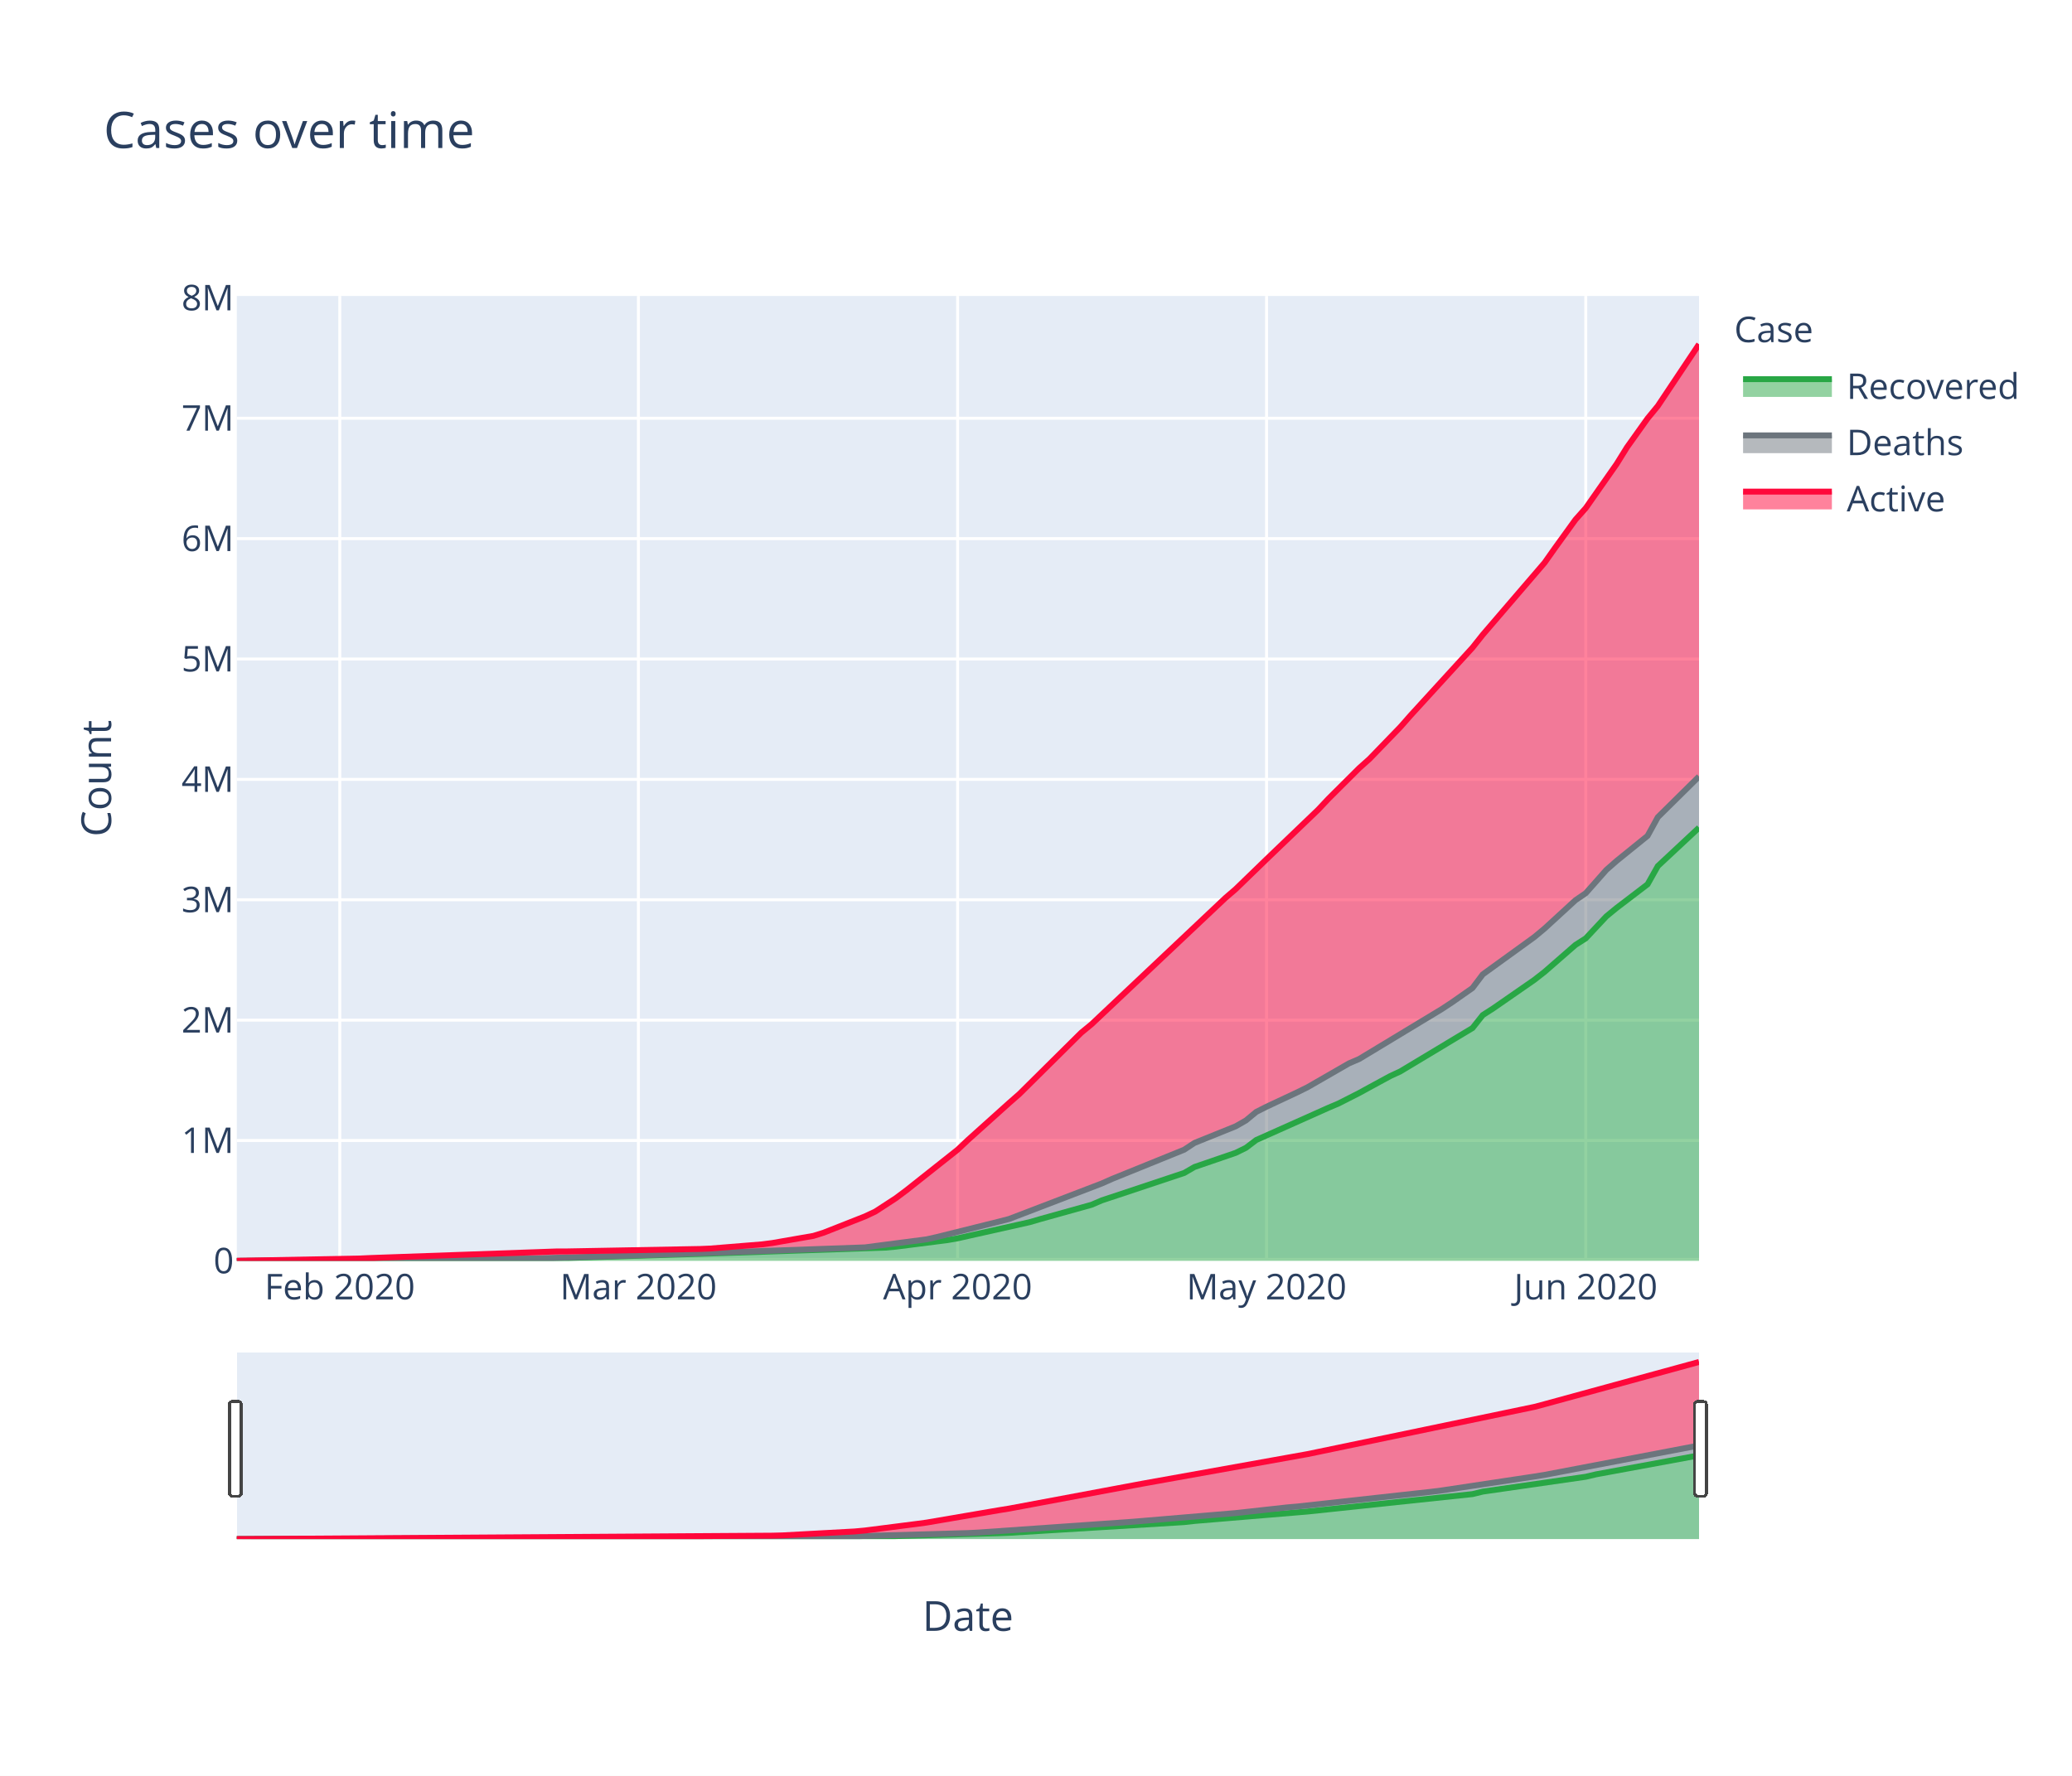
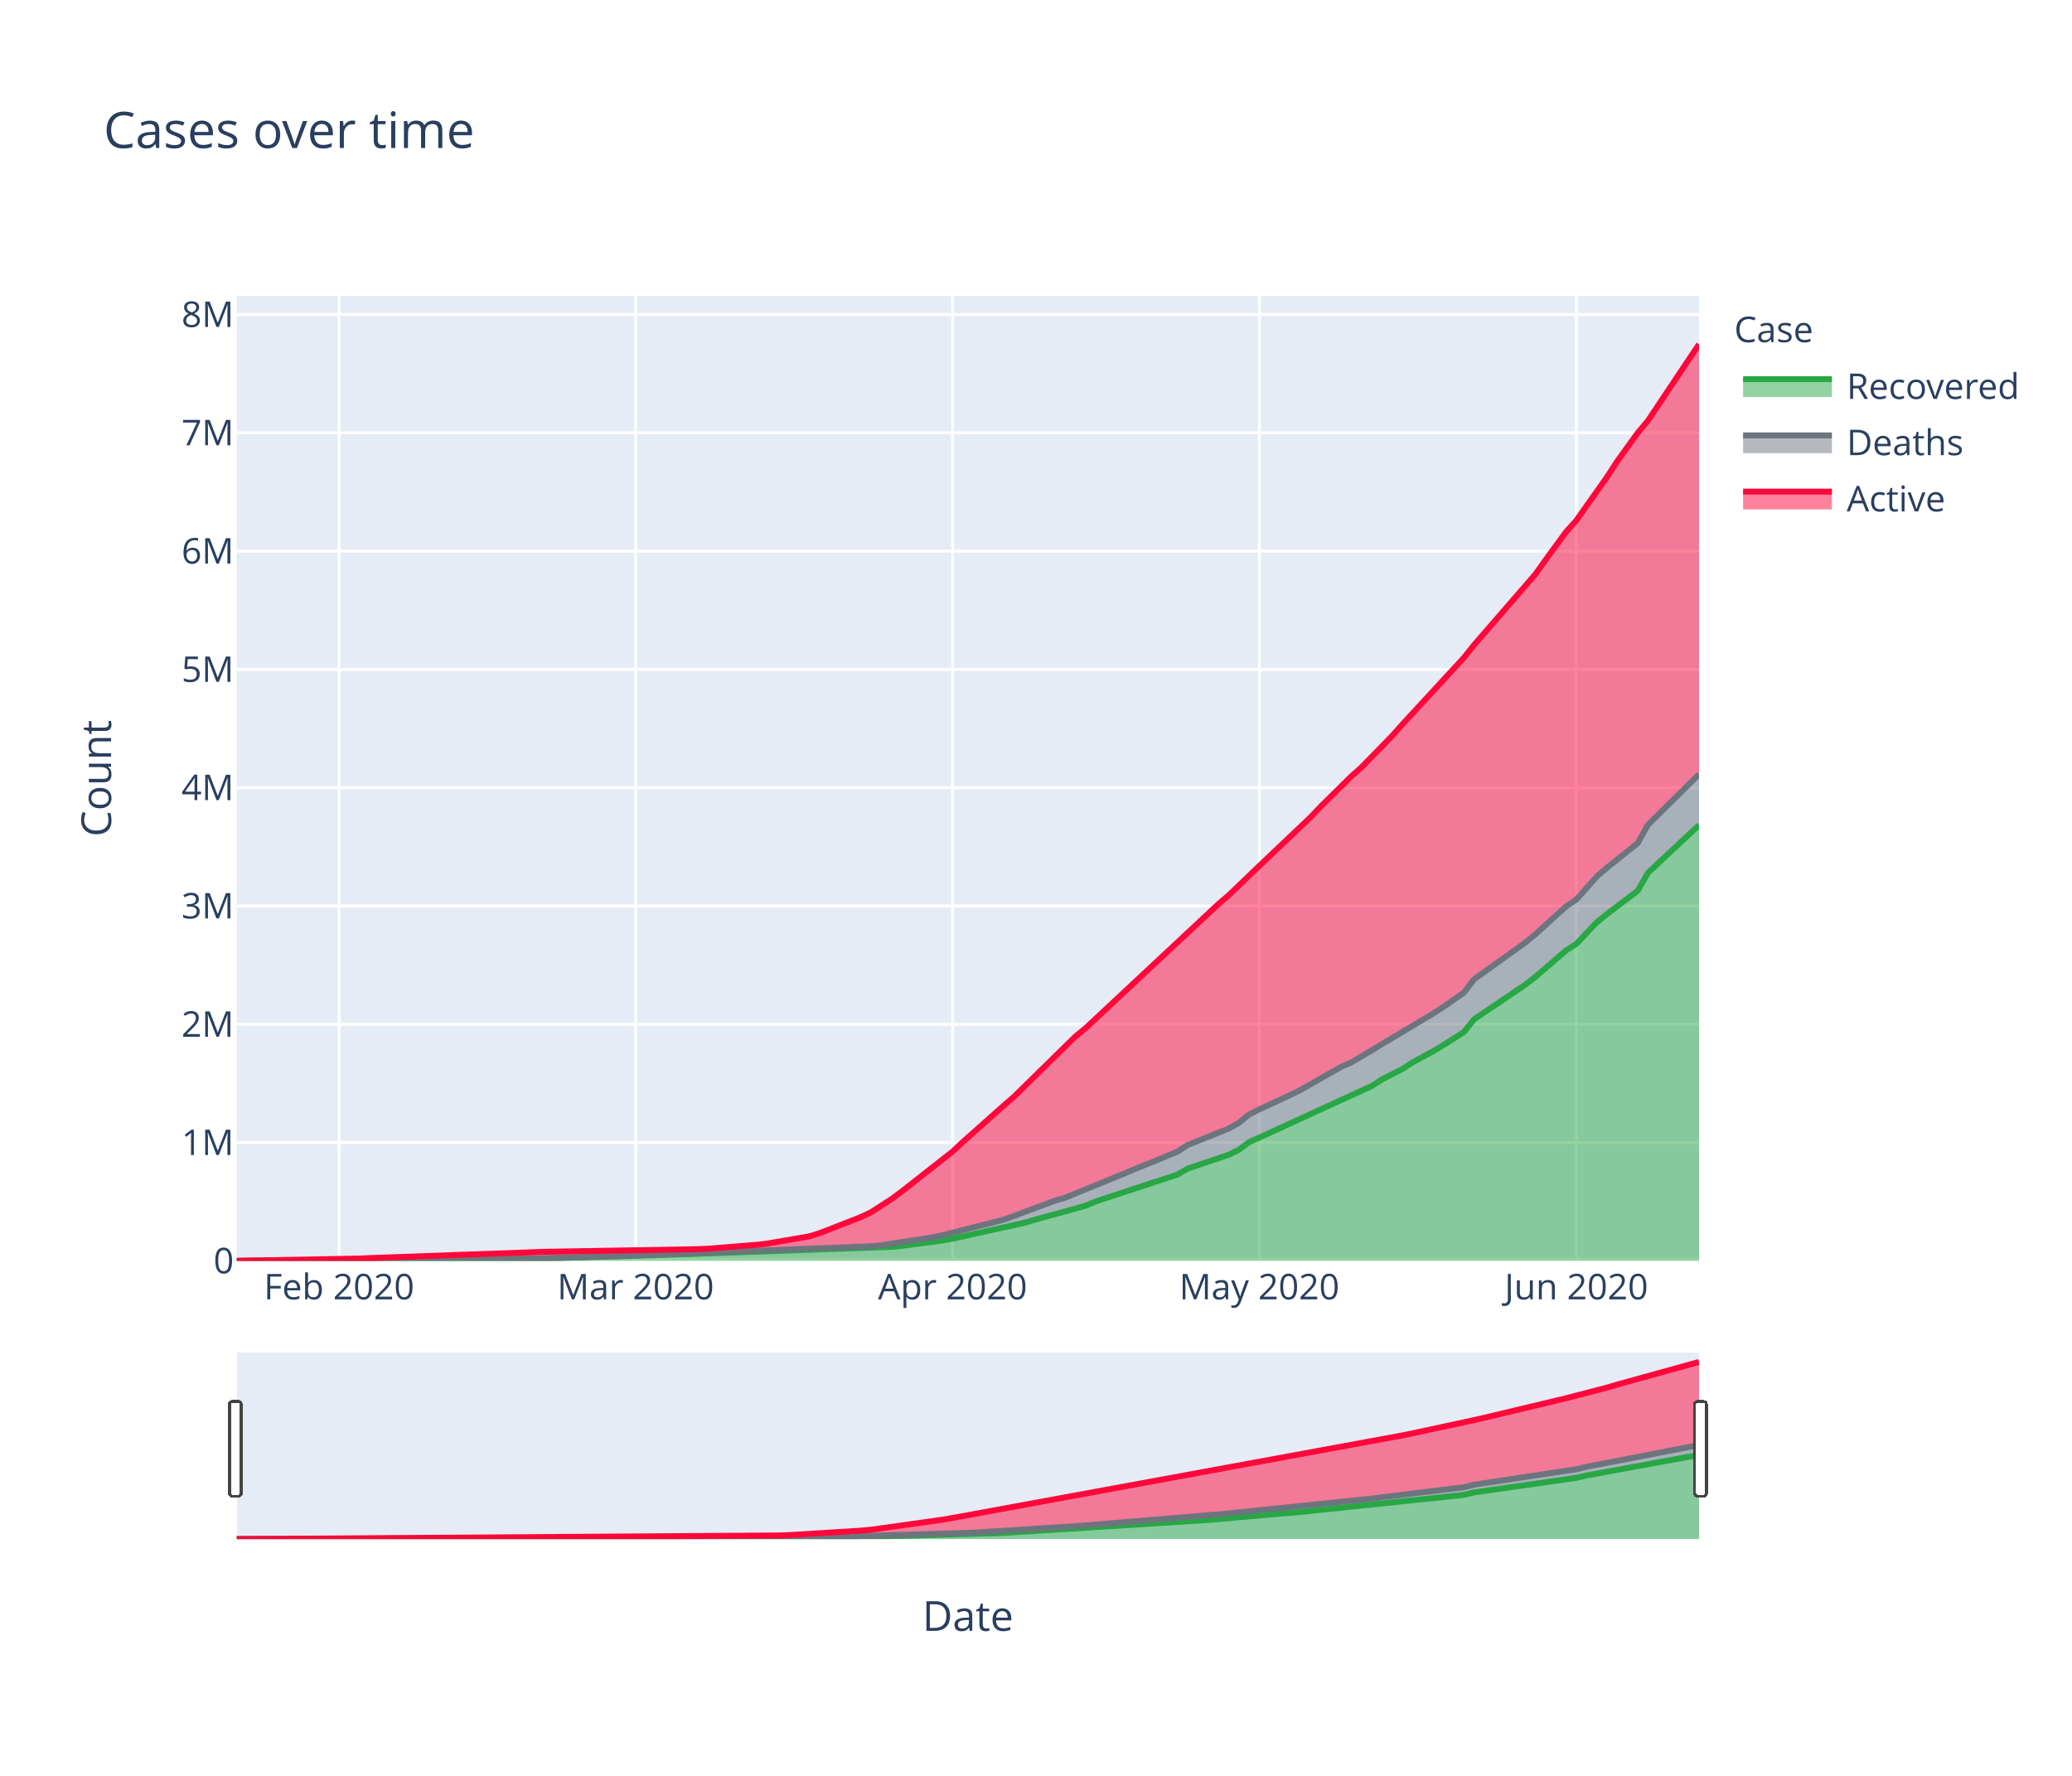
<svg xmlns="http://www.w3.org/2000/svg" class="main-svg" width="700" height="600" style="" viewBox="0 0 700 600">
  <rect x="0" y="0" width="700" height="600" style="fill: rgb(255, 255, 255); fill-opacity: 1;" />
-   <defs id="defs-1f0f2f">
+   <defs id="defs-cde317">
    <g class="clips">
-       <clipPath id="clip1f0f2fxyplot" class="plotclip">
+       <clipPath id="clipcde317xyplot" class="plotclip">
        <rect width="494" height="326" />
      </clipPath>
-       <clipPath class="axesclip" id="clip1f0f2fx">
+       <clipPath class="axesclip" id="clipcde317x">
        <rect x="80" y="0" width="494" height="600" />
      </clipPath>
-       <clipPath class="axesclip" id="clip1f0f2fy">
+       <clipPath class="axesclip" id="clipcde317y">
        <rect x="0" y="100" width="700" height="326" />
      </clipPath>
-       <clipPath class="axesclip" id="clip1f0f2fxy">
+       <clipPath class="axesclip" id="clipcde317xy">
        <rect x="80" y="100" width="494" height="326" />
      </clipPath>
    </g>
    <g class="gradients" />
  </defs>
  <g class="bglayer">
    <rect class="bg" x="80" y="100" width="494" height="326" style="fill: rgb(229, 236, 246); fill-opacity: 1; stroke-width: 0;" />
  </g>
  <g class="layer-below">
    <g class="imagelayer" />
    <g class="shapelayer" />
  </g>
  <g class="cartesianlayer">
    <g class="subplot xy">
      <g class="layer-subplot">
        <g class="shapelayer" />
        <g class="imagelayer" />
      </g>
      <g class="gridlayer">
        <g class="x">
-           <path class="xgrid crisp" transform="translate(114.79,0)" d="M0,100v326" style="stroke: rgb(255, 255, 255); stroke-opacity: 1; stroke-width: 1px;" />
-           <path class="xgrid crisp" transform="translate(215.68,0)" d="M0,100v326" style="stroke: rgb(255, 255, 255); stroke-opacity: 1; stroke-width: 1px;" />
-           <path class="xgrid crisp" transform="translate(323.52,0)" d="M0,100v326" style="stroke: rgb(255, 255, 255); stroke-opacity: 1; stroke-width: 1px;" />
-           <path class="xgrid crisp" transform="translate(427.89,0)" d="M0,100v326" style="stroke: rgb(255, 255, 255); stroke-opacity: 1; stroke-width: 1px;" />
-           <path class="xgrid crisp" transform="translate(535.73,0)" d="M0,100v326" style="stroke: rgb(255, 255, 255); stroke-opacity: 1; stroke-width: 1px;" />
+           <path class="xgrid crisp" transform="translate(114.55,0)" d="M0,100v326" style="stroke: rgb(255, 255, 255); stroke-opacity: 1; stroke-width: 1px;" />
+           <path class="xgrid crisp" transform="translate(214.73,0)" d="M0,100v326" style="stroke: rgb(255, 255, 255); stroke-opacity: 1; stroke-width: 1px;" />
+           <path class="xgrid crisp" transform="translate(321.82,0)" d="M0,100v326" style="stroke: rgb(255, 255, 255); stroke-opacity: 1; stroke-width: 1px;" />
+           <path class="xgrid crisp" transform="translate(425.45,0)" d="M0,100v326" style="stroke: rgb(255, 255, 255); stroke-opacity: 1; stroke-width: 1px;" />
+           <path class="xgrid crisp" transform="translate(532.55,0)" d="M0,100v326" style="stroke: rgb(255, 255, 255); stroke-opacity: 1; stroke-width: 1px;" />
        </g>
        <g class="y">
-           <path class="ygrid crisp" transform="translate(0,385.33)" d="M80,0h494" style="stroke: rgb(255, 255, 255); stroke-opacity: 1; stroke-width: 1px;" />
-           <path class="ygrid crisp" transform="translate(0,344.66)" d="M80,0h494" style="stroke: rgb(255, 255, 255); stroke-opacity: 1; stroke-width: 1px;" />
-           <path class="ygrid crisp" transform="translate(0,303.99)" d="M80,0h494" style="stroke: rgb(255, 255, 255); stroke-opacity: 1; stroke-width: 1px;" />
-           <path class="ygrid crisp" transform="translate(0,263.32)" d="M80,0h494" style="stroke: rgb(255, 255, 255); stroke-opacity: 1; stroke-width: 1px;" />
-           <path class="ygrid crisp" transform="translate(0,222.65)" d="M80,0h494" style="stroke: rgb(255, 255, 255); stroke-opacity: 1; stroke-width: 1px;" />
-           <path class="ygrid crisp" transform="translate(0,181.98)" d="M80,0h494" style="stroke: rgb(255, 255, 255); stroke-opacity: 1; stroke-width: 1px;" />
-           <path class="ygrid crisp" transform="translate(0,141.31)" d="M80,0h494" style="stroke: rgb(255, 255, 255); stroke-opacity: 1; stroke-width: 1px;" />
+           <path class="ygrid crisp" transform="translate(0,386.03)" d="M80,0h494" style="stroke: rgb(255, 255, 255); stroke-opacity: 1; stroke-width: 1px;" />
+           <path class="ygrid crisp" transform="translate(0,346.07)" d="M80,0h494" style="stroke: rgb(255, 255, 255); stroke-opacity: 1; stroke-width: 1px;" />
+           <path class="ygrid crisp" transform="translate(0,306.1)" d="M80,0h494" style="stroke: rgb(255, 255, 255); stroke-opacity: 1; stroke-width: 1px;" />
+           <path class="ygrid crisp" transform="translate(0,266.13)" d="M80,0h494" style="stroke: rgb(255, 255, 255); stroke-opacity: 1; stroke-width: 1px;" />
+           <path class="ygrid crisp" transform="translate(0,226.17)" d="M80,0h494" style="stroke: rgb(255, 255, 255); stroke-opacity: 1; stroke-width: 1px;" />
+           <path class="ygrid crisp" transform="translate(0,186.2)" d="M80,0h494" style="stroke: rgb(255, 255, 255); stroke-opacity: 1; stroke-width: 1px;" />
+           <path class="ygrid crisp" transform="translate(0,146.23)" d="M80,0h494" style="stroke: rgb(255, 255, 255); stroke-opacity: 1; stroke-width: 1px;" />
+           <path class="ygrid crisp" transform="translate(0,106.27)" d="M80,0h494" style="stroke: rgb(255, 255, 255); stroke-opacity: 1; stroke-width: 1px;" />
        </g>
      </g>
      <g class="zerolinelayer">
        <path class="yzl zl crisp" transform="translate(0,426)" d="M80,0h494" style="stroke: rgb(255, 255, 255); stroke-opacity: 1; stroke-width: 2px;" />
      </g>
      <path class="xlines-below" />
      <path class="ylines-below" />
      <g class="overlines-below" />
      <g class="xaxislayer-below" />
      <g class="yaxislayer-below" />
      <g class="overaxes-below" />
-       <g class="plot" transform="translate(80, 100)" clip-path="url('#clip1f0f2fxyplot')">
+       <g class="plot" transform="translate(80, 100)" clip-path="url('#clipcde317xyplot')">
        <g class="scatterlayer mlayer">
-           <g class="trace scatter trace9167fa" style="stroke-miterlimit: 2;">
+           <g class="trace scatter trace7da217" style="stroke-miterlimit: 2;">
            <g class="fills">
              <g>
-                 <path class="js-fill" d="M494,326L0,326L0,326L100.89,325.26L104.37,325.23L153.07,323.73L156.55,323.63L219.17,321.52L222.65,321.2L240.04,318.99L243.52,318.38L267.87,312.92L271.35,311.9L288.75,307.05L292.23,305.56L320.06,296.3L323.54,294.28L337.45,289.51L340.93,287.8L344.41,285.16L347.89,283.61L368.76,274.29L372.24,272.81L379.2,269.27L382.68,267.36L389.63,263.59L393.11,261.97L413.99,249.42L417.46,247.34L420.94,242.95L424.42,240.72L438.34,231.07L441.82,228.35L452.25,219.25L455.73,217.03L462.69,209.59L466.17,206.74L476.61,198.77L480.08,192.61L494,179.62" style="fill: rgb(40, 167, 69); fill-opacity: 0.5; stroke-width: 0;" />
+                 <path class="js-fill" d="M494,326L0,326L0,326L103.64,325.25L107.09,325.09L138.18,324.18L141.64,324.07L221.09,321.28L224.55,320.95L238.36,319.11L241.82,318.51L266,313.15L269.45,312.14L286.73,307.38L290.18,305.92L317.82,296.82L321.27,294.82L335.09,290.14L338.55,288.46L342,285.87L345.45,284.34L383.45,266.9L386.91,264.67L393.82,261.16L397.27,258.9L404.18,255.16L407.64,253.1L414.55,248.7L418,244.38L435.27,232.71L438.73,230.04L449.09,221.1L452.55,218.91L459.45,211.6L462.91,208.8L473.27,200.97L476.73,194.91L494,178.76" style="fill: rgb(40, 167, 69); fill-opacity: 0.5; stroke-width: 0;" />
              </g>
              <g>
-                 <path class="js-fill" d="M0,326L97.41,325.26L100.89,325.17L135.68,324.14L139.15,324.02L212.21,321.44L215.69,320.98L233.08,318.72L236.56,317.93L257.44,312.74L260.92,311.84L292.23,299.85L295.7,298.31L320.06,288.44L323.54,286.15L337.45,280.54L340.93,278.55L344.41,275.67L347.89,273.91L358.32,269.02L361.8,267.3L375.72,259.28L379.2,257.78L407.03,240.97L410.51,238.68L417.46,233.81L420.94,229.2L438.34,216.61L441.82,213.71L452.25,204.14L455.73,201.77L462.69,193.9L466.17,190.85L476.61,182.4L480.08,176.09L494,162.34L494,179.62L480.08,192.61L476.61,198.77L466.17,206.74L462.69,209.59L455.73,217.03L452.25,219.25L441.82,228.35L438.34,231.07L424.42,240.72L420.94,242.95L417.46,247.34L413.99,249.42L393.11,261.97L389.63,263.59L382.68,267.36L379.2,269.27L372.24,272.81L368.76,274.29L347.89,283.61L344.41,285.16L340.93,287.8L337.45,289.51L323.54,294.28L320.06,296.3L292.23,305.56L288.75,307.05L271.35,311.9L267.87,312.92L243.52,318.38L240.04,318.99L222.65,321.2L219.17,321.52L156.55,323.63L153.07,323.73L104.37,325.23L100.89,325.26L0,326Z" style="fill: rgb(108, 117, 125); fill-opacity: 0.5; stroke-width: 0;" />
+                 <path class="js-fill" d="M0,326L96.73,325.27L100.18,325.18L131.27,324.29L134.73,324.17L214.18,321.07L217.64,320.74L234.91,318.07L238.36,317.34L259.09,312.08L262.55,310.83L276.36,305.67L279.82,304.67L300.55,296.18L304,294.73L310.91,291.97L314.36,290.49L317.82,289.08L321.27,286.83L335.09,281.31L338.55,279.36L342,276.54L345.45,274.8L355.82,270L359.27,268.31L373.09,260.43L376.55,258.95L404.18,242.43L407.64,240.18L414.55,235.39L418,230.86L435.27,218.5L438.73,215.64L449.09,206.23L452.55,203.9L459.45,196.18L462.91,193.17L473.27,184.88L476.73,178.68L494,161.6L494,178.76L476.73,194.91L473.27,200.97L462.91,208.8L459.45,211.6L452.55,218.91L449.09,221.1L438.73,230.04L435.27,232.71L418,244.38L414.55,248.7L407.64,253.1L404.18,255.16L397.27,258.9L393.82,261.16L386.91,264.67L383.45,266.9L345.45,284.34L342,285.87L338.55,288.46L335.09,290.14L321.27,294.82L317.82,296.82L290.18,305.92L286.73,307.38L269.45,312.14L266,313.15L241.82,318.51L238.36,319.11L224.55,320.95L221.09,321.28L141.64,324.07L138.18,324.18L107.09,325.09L103.64,325.25L0,326Z" style="fill: rgb(108, 117, 125); fill-opacity: 0.5; stroke-width: 0;" />
              </g>
            </g>
            <g class="errorbars" />
            <g class="lines">
-               <path class="js-line" d="M0,326L100.89,325.26L104.37,325.23L153.07,323.73L156.55,323.63L219.17,321.52L222.65,321.2L240.04,318.99L243.52,318.38L267.87,312.92L271.35,311.9L288.75,307.05L292.23,305.56L320.06,296.3L323.54,294.28L337.45,289.51L340.93,287.8L344.41,285.16L347.89,283.61L368.76,274.29L372.24,272.81L379.2,269.27L382.68,267.36L389.63,263.59L393.11,261.97L413.99,249.42L417.46,247.34L420.94,242.95L424.42,240.72L438.34,231.07L441.82,228.35L452.25,219.25L455.73,217.03L462.69,209.59L466.17,206.74L476.61,198.77L480.08,192.61L494,179.62" style="vector-effect: non-scaling-stroke; fill: none; stroke: rgb(40, 167, 69); stroke-opacity: 1; stroke-width: 2px; opacity: 1;" />
+               <path class="js-line" d="M0,326L103.64,325.25L107.09,325.09L138.18,324.18L141.64,324.07L221.09,321.28L224.55,320.95L238.36,319.11L241.82,318.51L266,313.15L269.45,312.14L286.73,307.38L290.18,305.92L317.82,296.82L321.27,294.82L335.09,290.14L338.55,288.46L342,285.87L345.45,284.34L383.45,266.9L386.91,264.67L393.82,261.16L397.27,258.9L404.18,255.16L407.64,253.1L414.55,248.7L418,244.38L435.27,232.71L438.73,230.04L449.09,221.1L452.55,218.91L459.45,211.6L462.91,208.8L473.27,200.97L476.73,194.91L494,178.76" style="vector-effect: non-scaling-stroke; fill: none; stroke: rgb(40, 167, 69); stroke-opacity: 1; stroke-width: 2px; opacity: 1;" />
            </g>
            <g class="points" />
            <g class="text" />
          </g>
-           <g class="trace scatter trace48c623" style="stroke-miterlimit: 2;">
+           <g class="trace scatter trace8c4a6d" style="stroke-miterlimit: 2;">
            <g class="fills">
              <g>
-                 <path class="js-fill" d="M0,325.98L41.75,325.19L45.23,325.03L107.85,322.82L111.32,322.81L156.55,321.98L160.03,321.83L177.42,320.42L180.9,319.97L194.82,317.55L198.3,316.46L212.21,310.98L215.69,309.35L222.65,304.82L226.13,302.22L243.52,288.44L247,285.16L260.92,272.65L264.39,269.61L285.27,248.92L288.75,246.06L333.97,203.4L337.45,200.4L347.89,190.29L351.37,186.95L365.28,173.61L368.76,169.91L379.2,159.51L382.68,156.4L393.11,145.61L396.59,141.66L417.46,118.82L420.94,114.44L441.82,90.12L445.3,85.19L452.25,75.57L455.73,71.66L466.17,56.75L469.65,51.14L476.61,41.38L480.08,37.16L494,16.3L494,162.34L480.08,176.09L476.61,182.4L466.17,190.85L462.69,193.9L455.73,201.77L452.25,204.14L441.82,213.71L438.34,216.61L420.94,229.2L417.46,233.81L410.51,238.68L407.03,240.97L379.2,257.78L375.72,259.28L361.8,267.3L358.32,269.02L347.89,273.91L344.41,275.67L340.93,278.55L337.45,280.54L323.54,286.15L320.06,288.44L295.7,298.31L292.23,299.85L260.92,311.84L257.44,312.74L236.56,317.93L233.08,318.72L215.69,320.98L212.21,321.44L139.15,324.02L135.68,324.14L100.89,325.17L97.41,325.26L0,326Z" style="fill: rgb(255, 7, 58); fill-opacity: 0.5; stroke-width: 0;" />
+                 <path class="js-fill" d="M0,325.98L41.45,325.21L44.91,325.05L103.64,322.94L107.09,322.88L155.45,322.05L158.91,321.91L176.18,320.52L179.64,320.08L193.45,317.7L196.91,316.63L210.73,311.24L214.18,309.63L221.09,305.18L224.55,302.63L241.82,289.07L245.27,285.84L259.09,273.55L262.55,270.56L283.27,250.22L286.73,247.4L331.64,205.44L335.09,202.49L345.45,192.55L348.91,189.27L362.73,176.14L366.18,172.51L376.55,162.27L380,159.21L390.36,148.59L393.82,144.7L414.55,122.23L418,117.91L438.73,94L442.18,89.14L449.09,79.69L452.55,75.84L462.91,61.17L466.36,55.85L473.27,46.28L476.73,42.15L494,16.3L494,161.6L476.73,178.68L473.27,184.88L462.91,193.17L459.45,196.18L452.55,203.9L449.09,206.23L438.73,215.64L435.27,218.5L418,230.86L414.55,235.39L407.64,240.18L404.18,242.43L376.55,258.95L373.09,260.43L359.27,268.31L355.82,270L345.45,274.8L342,276.54L338.55,279.36L335.09,281.31L321.27,286.83L317.82,289.08L314.36,290.49L310.91,291.97L304,294.73L300.55,296.18L279.82,304.67L276.36,305.67L262.55,310.83L259.09,312.08L238.36,317.34L234.91,318.07L217.64,320.74L214.18,321.07L134.73,324.17L131.27,324.29L100.18,325.18L96.73,325.27L0,326Z" style="fill: rgb(255, 7, 58); fill-opacity: 0.5; stroke-width: 0;" />
              </g>
            </g>
            <g class="errorbars" />
            <g class="lines">
-               <path class="js-line" d="M0,326L97.41,325.26L100.89,325.17L135.68,324.14L139.15,324.02L212.21,321.44L215.69,320.98L233.08,318.72L236.56,317.93L257.44,312.74L260.92,311.84L292.23,299.85L295.7,298.31L320.06,288.44L323.54,286.15L337.45,280.54L340.93,278.55L344.41,275.67L347.89,273.91L358.32,269.02L361.8,267.3L375.72,259.28L379.2,257.78L407.03,240.97L410.51,238.68L417.46,233.81L420.94,229.2L438.34,216.61L441.82,213.71L452.25,204.14L455.73,201.77L462.69,193.9L466.17,190.85L476.61,182.4L480.08,176.09L494,162.34" style="vector-effect: non-scaling-stroke; fill: none; stroke: rgb(108, 117, 125); stroke-opacity: 1; stroke-width: 2px; opacity: 1;" />
+               <path class="js-line" d="M0,326L96.73,325.27L100.18,325.18L131.27,324.29L134.73,324.17L214.18,321.07L217.64,320.74L234.91,318.07L238.36,317.34L259.09,312.08L262.55,310.83L276.36,305.67L279.82,304.67L300.55,296.18L304,294.73L310.91,291.97L314.36,290.49L317.82,289.08L321.27,286.83L335.09,281.31L338.55,279.36L342,276.54L345.45,274.8L355.82,270L359.27,268.31L373.09,260.43L376.55,258.95L404.18,242.43L407.64,240.18L414.55,235.39L418,230.86L435.27,218.5L438.73,215.64L449.09,206.23L452.55,203.9L459.45,196.18L462.91,193.17L473.27,184.88L476.73,178.68L494,161.6" style="vector-effect: non-scaling-stroke; fill: none; stroke: rgb(108, 117, 125); stroke-opacity: 1; stroke-width: 2px; opacity: 1;" />
            </g>
            <g class="points" />
            <g class="text" />
          </g>
-           <g class="trace scatter tracebc42a4" style="stroke-miterlimit: 2;">
+           <g class="trace scatter tracefe6d78" style="stroke-miterlimit: 2;">
            <g class="fills" />
            <g class="errorbars" />
            <g class="lines">
-               <path class="js-line" d="M0,325.98L41.75,325.19L45.23,325.03L107.85,322.82L111.32,322.81L156.55,321.98L160.03,321.83L177.42,320.42L180.9,319.97L194.82,317.55L198.3,316.46L212.21,310.98L215.69,309.35L222.65,304.82L226.13,302.22L243.52,288.44L247,285.16L260.92,272.65L264.39,269.61L285.27,248.92L288.75,246.06L333.97,203.4L337.45,200.4L347.89,190.29L351.37,186.95L365.28,173.61L368.76,169.91L379.2,159.51L382.68,156.4L393.11,145.61L396.59,141.66L417.46,118.82L420.94,114.44L441.82,90.12L445.3,85.19L452.25,75.57L455.73,71.66L466.17,56.75L469.65,51.14L476.61,41.38L480.08,37.16L494,16.3" style="vector-effect: non-scaling-stroke; fill: none; stroke: rgb(255, 7, 58); stroke-opacity: 1; stroke-width: 2px; opacity: 1;" />
+               <path class="js-line" d="M0,325.98L41.45,325.21L44.91,325.05L103.64,322.94L107.09,322.88L155.45,322.05L158.91,321.91L176.18,320.52L179.64,320.08L193.45,317.7L196.91,316.63L210.73,311.24L214.18,309.63L221.09,305.18L224.55,302.63L241.82,289.07L245.27,285.84L259.09,273.55L262.55,270.56L283.27,250.22L286.73,247.4L331.64,205.44L335.09,202.49L345.45,192.55L348.91,189.27L362.73,176.14L366.18,172.51L376.55,162.27L380,159.21L390.36,148.59L393.82,144.7L414.55,122.23L418,117.91L438.73,94L442.18,89.14L449.09,79.69L452.55,75.84L462.91,61.17L466.36,55.85L473.27,46.28L476.73,42.15L494,16.3" style="vector-effect: non-scaling-stroke; fill: none; stroke: rgb(255, 7, 58); stroke-opacity: 1; stroke-width: 2px; opacity: 1;" />
            </g>
            <g class="points" />
            <g class="text" />
          </g>
        </g>
      </g>
      <g class="overplot" />
      <path class="xlines-above crisp" style="fill: none;" d="M0,0" />
      <path class="ylines-above crisp" style="fill: none;" d="M0,0" />
      <g class="overlines-above" />
      <g class="xaxislayer-above">
        <g class="xtick">
-           <text text-anchor="middle" x="0" y="439" transform="translate(114.79,0)" style="font-family: 'Open Sans', verdana, arial, sans-serif; font-size: 12px; fill: rgb(42, 63, 95); fill-opacity: 1; white-space: pre;">Feb 2020</text>
-         </g>
-         <g class="xtick">
-           <text text-anchor="middle" x="0" y="439" transform="translate(215.68,0)" style="font-family: 'Open Sans', verdana, arial, sans-serif; font-size: 12px; fill: rgb(42, 63, 95); fill-opacity: 1; white-space: pre;">Mar 2020</text>
-         </g>
-         <g class="xtick">
-           <text text-anchor="middle" x="0" y="439" transform="translate(323.52,0)" style="font-family: 'Open Sans', verdana, arial, sans-serif; font-size: 12px; fill: rgb(42, 63, 95); fill-opacity: 1; white-space: pre;">Apr 2020</text>
-         </g>
-         <g class="xtick">
-           <text text-anchor="middle" x="0" y="439" transform="translate(427.89,0)" style="font-family: 'Open Sans', verdana, arial, sans-serif; font-size: 12px; fill: rgb(42, 63, 95); fill-opacity: 1; white-space: pre;">May 2020</text>
-         </g>
-         <g class="xtick">
-           <text text-anchor="middle" x="0" y="439" transform="translate(535.73,0)" style="font-family: 'Open Sans', verdana, arial, sans-serif; font-size: 12px; fill: rgb(42, 63, 95); fill-opacity: 1; white-space: pre;">Jun 2020</text>
+           <text text-anchor="middle" x="0" y="439" transform="translate(114.55,0)" style="font-family: 'Open Sans', verdana, arial, sans-serif; font-size: 12px; fill: rgb(42, 63, 95); fill-opacity: 1; white-space: pre;">Feb 2020</text>
+         </g>
+         <g class="xtick">
+           <text text-anchor="middle" x="0" y="439" transform="translate(214.73,0)" style="font-family: 'Open Sans', verdana, arial, sans-serif; font-size: 12px; fill: rgb(42, 63, 95); fill-opacity: 1; white-space: pre;">Mar 2020</text>
+         </g>
+         <g class="xtick">
+           <text text-anchor="middle" x="0" y="439" transform="translate(321.82,0)" style="font-family: 'Open Sans', verdana, arial, sans-serif; font-size: 12px; fill: rgb(42, 63, 95); fill-opacity: 1; white-space: pre;">Apr 2020</text>
+         </g>
+         <g class="xtick">
+           <text text-anchor="middle" x="0" y="439" transform="translate(425.45,0)" style="font-family: 'Open Sans', verdana, arial, sans-serif; font-size: 12px; fill: rgb(42, 63, 95); fill-opacity: 1; white-space: pre;">May 2020</text>
+         </g>
+         <g class="xtick">
+           <text text-anchor="middle" x="0" y="439" transform="translate(532.55,0)" style="font-family: 'Open Sans', verdana, arial, sans-serif; font-size: 12px; fill: rgb(42, 63, 95); fill-opacity: 1; white-space: pre;">Jun 2020</text>
        </g>
      </g>
      <g class="yaxislayer-above">
        <g class="ytick">
          <text text-anchor="end" x="79" y="4.2" transform="translate(0,426)" style="font-family: 'Open Sans', verdana, arial, sans-serif; font-size: 12px; fill: rgb(42, 63, 95); fill-opacity: 1; white-space: pre;">0</text>
        </g>
        <g class="ytick">
-           <text text-anchor="end" x="79" y="4.2" transform="translate(0,385.33)" style="font-family: 'Open Sans', verdana, arial, sans-serif; font-size: 12px; fill: rgb(42, 63, 95); fill-opacity: 1; white-space: pre;">1M</text>
-         </g>
-         <g class="ytick">
-           <text text-anchor="end" x="79" y="4.2" transform="translate(0,344.66)" style="font-family: 'Open Sans', verdana, arial, sans-serif; font-size: 12px; fill: rgb(42, 63, 95); fill-opacity: 1; white-space: pre;">2M</text>
-         </g>
-         <g class="ytick">
-           <text text-anchor="end" x="79" y="4.2" transform="translate(0,303.99)" style="font-family: 'Open Sans', verdana, arial, sans-serif; font-size: 12px; fill: rgb(42, 63, 95); fill-opacity: 1; white-space: pre;">3M</text>
-         </g>
-         <g class="ytick">
-           <text text-anchor="end" x="79" y="4.2" transform="translate(0,263.32)" style="font-family: 'Open Sans', verdana, arial, sans-serif; font-size: 12px; fill: rgb(42, 63, 95); fill-opacity: 1; white-space: pre;">4M</text>
-         </g>
-         <g class="ytick">
-           <text text-anchor="end" x="79" y="4.2" transform="translate(0,222.65)" style="font-family: 'Open Sans', verdana, arial, sans-serif; font-size: 12px; fill: rgb(42, 63, 95); fill-opacity: 1; white-space: pre;">5M</text>
-         </g>
-         <g class="ytick">
-           <text text-anchor="end" x="79" y="4.2" transform="translate(0,181.98)" style="font-family: 'Open Sans', verdana, arial, sans-serif; font-size: 12px; fill: rgb(42, 63, 95); fill-opacity: 1; white-space: pre;">6M</text>
-         </g>
-         <g class="ytick">
-           <text text-anchor="end" x="79" y="4.2" transform="translate(0,141.31)" style="font-family: 'Open Sans', verdana, arial, sans-serif; font-size: 12px; fill: rgb(42, 63, 95); fill-opacity: 1; white-space: pre;">7M</text>
-         </g>
-         <g class="ytick">
-           <text text-anchor="end" x="79" y="4.2" transform="translate(0,100.64)" style="font-family: 'Open Sans', verdana, arial, sans-serif; font-size: 12px; fill: rgb(42, 63, 95); fill-opacity: 1; white-space: pre;">8M</text>
+           <text text-anchor="end" x="79" y="4.2" transform="translate(0,386.03)" style="font-family: 'Open Sans', verdana, arial, sans-serif; font-size: 12px; fill: rgb(42, 63, 95); fill-opacity: 1; white-space: pre;">1M</text>
+         </g>
+         <g class="ytick">
+           <text text-anchor="end" x="79" y="4.2" transform="translate(0,346.07)" style="font-family: 'Open Sans', verdana, arial, sans-serif; font-size: 12px; fill: rgb(42, 63, 95); fill-opacity: 1; white-space: pre;">2M</text>
+         </g>
+         <g class="ytick">
+           <text text-anchor="end" x="79" y="4.2" transform="translate(0,306.1)" style="font-family: 'Open Sans', verdana, arial, sans-serif; font-size: 12px; fill: rgb(42, 63, 95); fill-opacity: 1; white-space: pre;">3M</text>
+         </g>
+         <g class="ytick">
+           <text text-anchor="end" x="79" y="4.2" transform="translate(0,266.13)" style="font-family: 'Open Sans', verdana, arial, sans-serif; font-size: 12px; fill: rgb(42, 63, 95); fill-opacity: 1; white-space: pre;">4M</text>
+         </g>
+         <g class="ytick">
+           <text text-anchor="end" x="79" y="4.2" transform="translate(0,226.17)" style="font-family: 'Open Sans', verdana, arial, sans-serif; font-size: 12px; fill: rgb(42, 63, 95); fill-opacity: 1; white-space: pre;">5M</text>
+         </g>
+         <g class="ytick">
+           <text text-anchor="end" x="79" y="4.2" transform="translate(0,186.2)" style="font-family: 'Open Sans', verdana, arial, sans-serif; font-size: 12px; fill: rgb(42, 63, 95); fill-opacity: 1; white-space: pre;">6M</text>
+         </g>
+         <g class="ytick">
+           <text text-anchor="end" x="79" y="4.2" transform="translate(0,146.23)" style="font-family: 'Open Sans', verdana, arial, sans-serif; font-size: 12px; fill: rgb(42, 63, 95); fill-opacity: 1; white-space: pre;">7M</text>
+         </g>
+         <g class="ytick">
+           <text text-anchor="end" x="79" y="4.2" transform="translate(0,106.27)" style="font-family: 'Open Sans', verdana, arial, sans-serif; font-size: 12px; fill: rgb(42, 63, 95); fill-opacity: 1; white-space: pre;">8M</text>
        </g>
      </g>
      <g class="overaxes-above" />
    </g>
  </g>
  <g class="polarlayer" />
  <g class="ternarylayer" />
  <g class="geolayer" />
  <g class="funnelarealayer" />
  <g class="pielayer" />
  <g class="treemaplayer" />
  <g class="sunburstlayer" />
  <g class="glimages" />
-   <defs id="topdefs-1f0f2f">
+   <defs id="topdefs-cde317">
    <g class="clips" />
-     <clipPath id="legend1f0f2f">
+     <clipPath id="legendcde317">
      <rect width="104" height="83" x="0" y="0" />
    </clipPath>
-     <clipPath id="rangesliderx-1f0f2f">
+     <clipPath id="rangesliderx-cde317">
      <rect x="0" y="0" width="494" height="63" />
    </clipPath>
  </defs>
  <g class="layer-above">
    <g class="imagelayer" />
    <g class="shapelayer" />
  </g>
  <g class="infolayer">
    <g class="legend" pointer-events="all" transform="translate(583.88, 100)">
      <rect class="bg" shape-rendering="crispEdges" style="stroke: rgb(68, 68, 68); stroke-opacity: 1; fill: rgb(255, 255, 255); fill-opacity: 1; stroke-width: 0px;" width="104" height="83" x="0" y="0" />
-       <g class="scrollbox" transform="translate(0, 0)" clip-path="url('#legend1f0f2f')">
+       <g class="scrollbox" transform="translate(0, 0)" clip-path="url('#legendcde317')">
        <text class="legendtitletext user-select-none" text-anchor="start" x="2" y="15.6" style="font-family: 'Open Sans', verdana, arial, sans-serif; font-size: 12px; fill: rgb(42, 63, 95); fill-opacity: 1; white-space: pre;">Case</text>
        <g class="groups" transform="translate(0, 0)">
          <g class="traces" transform="translate(0, 30.1)" style="opacity: 1;">
            <text class="legendtext user-select-none" text-anchor="start" x="40" y="4.68" style="font-family: 'Open Sans', verdana, arial, sans-serif; font-size: 12px; fill: rgb(42, 63, 95); fill-opacity: 1; white-space: pre;">Recovered</text>
            <g class="layers">
              <g class="legendfill">
                <path class="js-fill" d="M5,-2h30v6h-30z" style="stroke-width: 0; fill: rgb(40, 167, 69); fill-opacity: 0.5;" />
              </g>
              <g class="legendlines">
                <path class="js-line" d="M5,-2h30" style="fill: none; stroke: rgb(40, 167, 69); stroke-opacity: 1; stroke-width: 2px;" />
              </g>
              <g class="legendsymbols">
                <g class="legendpoints" />
              </g>
            </g>
            <rect class="legendtoggle" pointer-events="all" x="0" y="-9.5" width="98.031" height="19" style="cursor: pointer; fill: rgb(0, 0, 0); fill-opacity: 0;" />
          </g>
        </g>
        <g class="groups" transform="translate(0, 0)">
          <g class="traces" transform="translate(0, 49.1)" style="opacity: 1;">
            <text class="legendtext user-select-none" text-anchor="start" x="40" y="4.68" style="font-family: 'Open Sans', verdana, arial, sans-serif; font-size: 12px; fill: rgb(42, 63, 95); fill-opacity: 1; white-space: pre;">Deaths</text>
            <g class="layers">
              <g class="legendfill">
                <path class="js-fill" d="M5,-2h30v6h-30z" style="stroke-width: 0; fill: rgb(108, 117, 125); fill-opacity: 0.5;" />
              </g>
              <g class="legendlines">
                <path class="js-line" d="M5,-2h30" style="fill: none; stroke: rgb(108, 117, 125); stroke-opacity: 1; stroke-width: 2px;" />
              </g>
              <g class="legendsymbols">
                <g class="legendpoints" />
              </g>
            </g>
            <rect class="legendtoggle" pointer-events="all" x="0" y="-9.5" width="98.031" height="19" style="cursor: pointer; fill: rgb(0, 0, 0); fill-opacity: 0;" />
          </g>
        </g>
        <g class="groups" transform="translate(0, 0)">
          <g class="traces" transform="translate(0, 68.1)" style="opacity: 1;">
            <text class="legendtext user-select-none" text-anchor="start" x="40" y="4.68" style="font-family: 'Open Sans', verdana, arial, sans-serif; font-size: 12px; fill: rgb(42, 63, 95); fill-opacity: 1; white-space: pre;">Active</text>
            <g class="layers">
              <g class="legendfill">
                <path class="js-fill" d="M5,-2h30v6h-30z" style="stroke-width: 0; fill: rgb(255, 7, 58); fill-opacity: 0.5;" />
              </g>
              <g class="legendlines">
                <path class="js-line" d="M5,-2h30" style="fill: none; stroke: rgb(255, 7, 58); stroke-opacity: 1; stroke-width: 2px;" />
              </g>
              <g class="legendsymbols">
                <g class="legendpoints" />
              </g>
            </g>
            <rect class="legendtoggle" pointer-events="all" x="0" y="-9.5" width="98.031" height="19" style="cursor: pointer; fill: rgb(0, 0, 0); fill-opacity: 0;" />
          </g>
        </g>
      </g>
      <rect class="scrollbar" rx="20" ry="3" width="0" height="0" x="0" y="0" style="fill: rgb(128, 139, 164); fill-opacity: 1;" />
    </g>
    <g class="g-gtitle">
      <text class="gtitle" x="35" y="50" text-anchor="start" dy="0em" style="font-family: 'Open Sans', verdana, arial, sans-serif; font-size: 17px; fill: rgb(42, 63, 95); opacity: 1; font-weight: normal; white-space: pre;">Cases over time</text>
    </g>
    <g class="rangeslider-container" pointer-events="all" transform="translate(80,457)">
      <rect class="rangeslider-bg" x="0" y="0" shape-rendering="crispEdges" width="494" height="63" transform="translate(0,0)" fill="#E5ECF6" stroke="#444" stroke-width="0" />
-       <g class="rangeslider-rangeplot xy" clip-path="url('#rangesliderx-1f0f2f')">
+       <g class="rangeslider-rangeplot xy" clip-path="url('#rangesliderx-cde317')">
        <g class="layer-subplot">
          <g class="shapelayer" />
          <g class="imagelayer" />
        </g>
        <g class="gridlayer">
          <g class="x" />
          <g class="y" />
        </g>
        <g class="zerolinelayer" />
        <path class="xlines-below" />
        <path class="ylines-below" />
        <g class="overlines-below" />
        <g class="xaxislayer-below" />
        <g class="yaxislayer-below" />
        <g class="overaxes-below" />
        <g class="plot">
          <g class="scatterlayer mlayer rangeplot">
-             <g class="trace scatter trace9167fa" style="stroke-miterlimit: 2;">
+             <g class="trace scatter trace7da217" style="stroke-miterlimit: 2;">
              <g class="fills">
                <g>
-                   <path class="js-fill" d="M494,63L0,63L0,63L212.21,62.25L215.69,62.18L257.44,61.01L260.92,60.88L320.06,57.26L323.54,56.87L358.32,53.97L361.8,53.68L417.46,47.8L420.94,46.95L455.73,41.94L459.21,41.12L494,34.71" style="fill: rgb(40, 167, 69); fill-opacity: 0.5; stroke-width: 0;" />
+                   <path class="js-fill" d="M494,63L0,63L0,63L210.73,62.26L214.18,62.19L255.64,61.04L259.09,60.92L324.73,56.76L328.18,56.54L355.82,54.12L359.27,53.84L414.55,48.06L418,47.23L452.55,42.3L456,41.5L494,34.55" style="fill: rgb(40, 167, 69); fill-opacity: 0.5; stroke-width: 0;" />
                </g>
                <g>
-                   <path class="js-fill" d="M0,63L198.3,62.27L201.77,62.24L247,60.96L250.48,60.79L302.66,57.14L306.14,56.85L337.45,54.21L340.93,53.83L354.85,52.29L358.32,51.99L403.55,47.01L407.03,46.57L438.34,41.86L441.82,41.3L494,31.37L494,34.71L459.21,41.12L455.73,41.94L420.94,46.95L417.46,47.8L361.8,53.68L358.32,53.97L323.54,56.87L320.06,57.26L260.92,60.88L257.44,61.01L215.69,62.18L212.21,62.25L0,63Z" style="fill: rgb(108, 117, 125); fill-opacity: 0.5; stroke-width: 0;" />
+                   <path class="js-fill" d="M0,63L200.36,62.25L203.82,62.2L248.73,60.83L252.18,60.63L283.27,58.63L286.73,58.38L328.18,54.92L331.64,54.67L383.45,49.32L386.91,48.85L414.55,45.49L418,44.61L452.55,39.4L456,38.57L494,31.23L494,34.55L456,41.5L452.55,42.3L418,47.23L414.55,48.06L359.27,53.84L355.82,54.12L328.18,56.54L324.73,56.76L259.09,60.92L255.64,61.04L214.18,62.19L210.73,62.26L0,63Z" style="fill: rgb(108, 117, 125); fill-opacity: 0.5; stroke-width: 0;" />
                </g>
              </g>
              <g class="errorbars" />
              <g class="lines">
-                 <path class="js-line" d="M0,63L212.21,62.25L215.69,62.18L257.44,61.01L260.92,60.88L320.06,57.26L323.54,56.87L358.32,53.97L361.8,53.68L417.46,47.8L420.94,46.95L455.73,41.94L459.21,41.12L494,34.71" style="vector-effect: non-scaling-stroke; fill: none; stroke: rgb(40, 167, 69); stroke-opacity: 1; stroke-width: 2px; opacity: 1;" />
+                 <path class="js-line" d="M0,63L210.73,62.26L214.18,62.19L255.64,61.04L259.09,60.92L324.73,56.76L328.18,56.54L355.82,54.12L359.27,53.84L414.55,48.06L418,47.23L452.55,42.3L456,41.5L494,34.55" style="vector-effect: non-scaling-stroke; fill: none; stroke: rgb(40, 167, 69); stroke-opacity: 1; stroke-width: 2px; opacity: 1;" />
              </g>
              <g class="points" />
              <g class="text" />
            </g>
-             <g class="trace scatter trace48c623" style="stroke-miterlimit: 2;">
+             <g class="trace scatter trace8c4a6d" style="stroke-miterlimit: 2;">
              <g class="fills">
                <g>
-                   <path class="js-fill" d="M0,63L180.9,61.84L184.38,61.75L208.73,60.42L212.21,60.1L229.61,57.88L233.08,57.41L257.44,53.25L260.92,52.69L302.66,44.89L306.14,44.24L361.8,34.27L365.28,33.55L438.34,18.34L441.82,17.42L494,3.15L494,31.37L441.82,41.3L438.34,41.86L407.03,46.57L403.55,47.01L358.32,51.99L354.85,52.29L340.93,53.83L337.45,54.21L306.14,56.85L302.66,57.14L250.48,60.79L247,60.96L201.77,62.24L198.3,62.27L0,63Z" style="fill: rgb(255, 7, 58); fill-opacity: 0.5; stroke-width: 0;" />
+                   <path class="js-fill" d="M0,63L183.09,61.77L186.55,61.66L210.73,60.15L214.18,59.84L238.36,56.45L241.82,55.86L393.82,27.96L397.27,27.25L418,22.79L421.45,22.01L445.64,16.23L449.09,15.4L462.91,11.82L466.36,10.79L494,3.15L494,31.23L456,38.57L452.55,39.4L418,44.61L414.55,45.49L386.91,48.85L383.45,49.32L331.64,54.67L328.18,54.92L286.73,58.38L283.27,58.63L252.18,60.63L248.73,60.83L203.82,62.2L200.36,62.25L0,63Z" style="fill: rgb(255, 7, 58); fill-opacity: 0.5; stroke-width: 0;" />
                </g>
              </g>
              <g class="errorbars" />
              <g class="lines">
-                 <path class="js-line" d="M0,63L198.3,62.27L201.77,62.24L247,60.96L250.48,60.79L302.66,57.14L306.14,56.85L337.45,54.21L340.93,53.83L354.85,52.29L358.32,51.99L403.55,47.01L407.03,46.57L438.34,41.86L441.82,41.3L494,31.37" style="vector-effect: non-scaling-stroke; fill: none; stroke: rgb(108, 117, 125); stroke-opacity: 1; stroke-width: 2px; opacity: 1;" />
+                 <path class="js-line" d="M0,63L200.36,62.25L203.82,62.2L248.73,60.83L252.18,60.63L283.27,58.63L286.73,58.38L328.18,54.92L331.64,54.67L383.45,49.32L386.91,48.85L414.55,45.49L418,44.61L452.55,39.4L456,38.57L494,31.23" style="vector-effect: non-scaling-stroke; fill: none; stroke: rgb(108, 117, 125); stroke-opacity: 1; stroke-width: 2px; opacity: 1;" />
              </g>
              <g class="points" />
              <g class="text" />
            </g>
-             <g class="trace scatter tracebc42a4" style="stroke-miterlimit: 2;">
+             <g class="trace scatter tracefe6d78" style="stroke-miterlimit: 2;">
              <g class="fills" />
              <g class="errorbars" />
              <g class="lines">
-                 <path class="js-line" d="M0,63L180.9,61.84L184.38,61.75L208.73,60.42L212.21,60.1L229.61,57.88L233.08,57.41L257.44,53.25L260.92,52.69L302.66,44.89L306.14,44.24L361.8,34.27L365.28,33.55L438.34,18.34L441.82,17.42L494,3.15" style="vector-effect: non-scaling-stroke; fill: none; stroke: rgb(255, 7, 58); stroke-opacity: 1; stroke-width: 2px; opacity: 1;" />
+                 <path class="js-line" d="M0,63L183.09,61.77L186.55,61.66L210.73,60.15L214.18,59.84L238.36,56.45L241.82,55.86L393.82,27.96L397.27,27.25L418,22.79L421.45,22.01L445.64,16.23L449.09,15.4L462.91,11.82L466.36,10.79L494,3.15" style="vector-effect: non-scaling-stroke; fill: none; stroke: rgb(255, 7, 58); stroke-opacity: 1; stroke-width: 2px; opacity: 1;" />
              </g>
              <g class="points" />
              <g class="text" />
            </g>
          </g>
        </g>
        <g class="overplot" />
        <path class="xlines-above crisp" style="fill: none;" />
        <path class="ylines-above crisp" style="fill: none;" />
        <g class="overlines-above" />
        <g class="xaxislayer-above" />
        <g class="yaxislayer-above" />
        <g class="overaxes-above" />
      </g>
      <rect class="rangeslider-mask-min" x="0" y="0" shape-rendering="crispEdges" height="63" width="0" style="fill: rgb(0, 0, 0); fill-opacity: 0.4;" />
      <rect class="rangeslider-mask-max" y="0" shape-rendering="crispEdges" height="63" x="494" width="0" style="fill: rgb(0, 0, 0); fill-opacity: 0.4;" />
      <g class="rangeslider-grabber-min" transform="translate(-2.5,0.5)">
        <rect class="rangeslider-handle-min" x="0" width="4" rx="1" fill="#fff" stroke="#444" stroke-width="1" shape-rendering="crispEdges" y="16" height="32" />
      </g>
      <g class="rangeslider-grabber-max" transform="translate(492.5,0.5)">
        <rect class="rangeslider-handle-max" x="0" width="4" rx="1" fill="#fff" stroke="#444" stroke-width="1" shape-rendering="crispEdges" y="16" height="32" />
      </g>
    </g>
    <g class="g-ytitle">
      <text class="ytitle" transform="rotate(-90,37.52813,263)" x="37.528" y="263" text-anchor="middle" style="font-family: 'Open Sans', verdana, arial, sans-serif; font-size: 14px; fill: rgb(42, 63, 95); opacity: 1; font-weight: normal; white-space: pre;">Count</text>
    </g>
    <g class="g-xtitle">
      <text class="xtitle" x="327" y="551" text-anchor="middle" style="font-family: 'Open Sans', verdana, arial, sans-serif; font-size: 14px; fill: rgb(42, 63, 95); opacity: 1; font-weight: normal; white-space: pre;">Date</text>
    </g>
  </g>
</svg>
